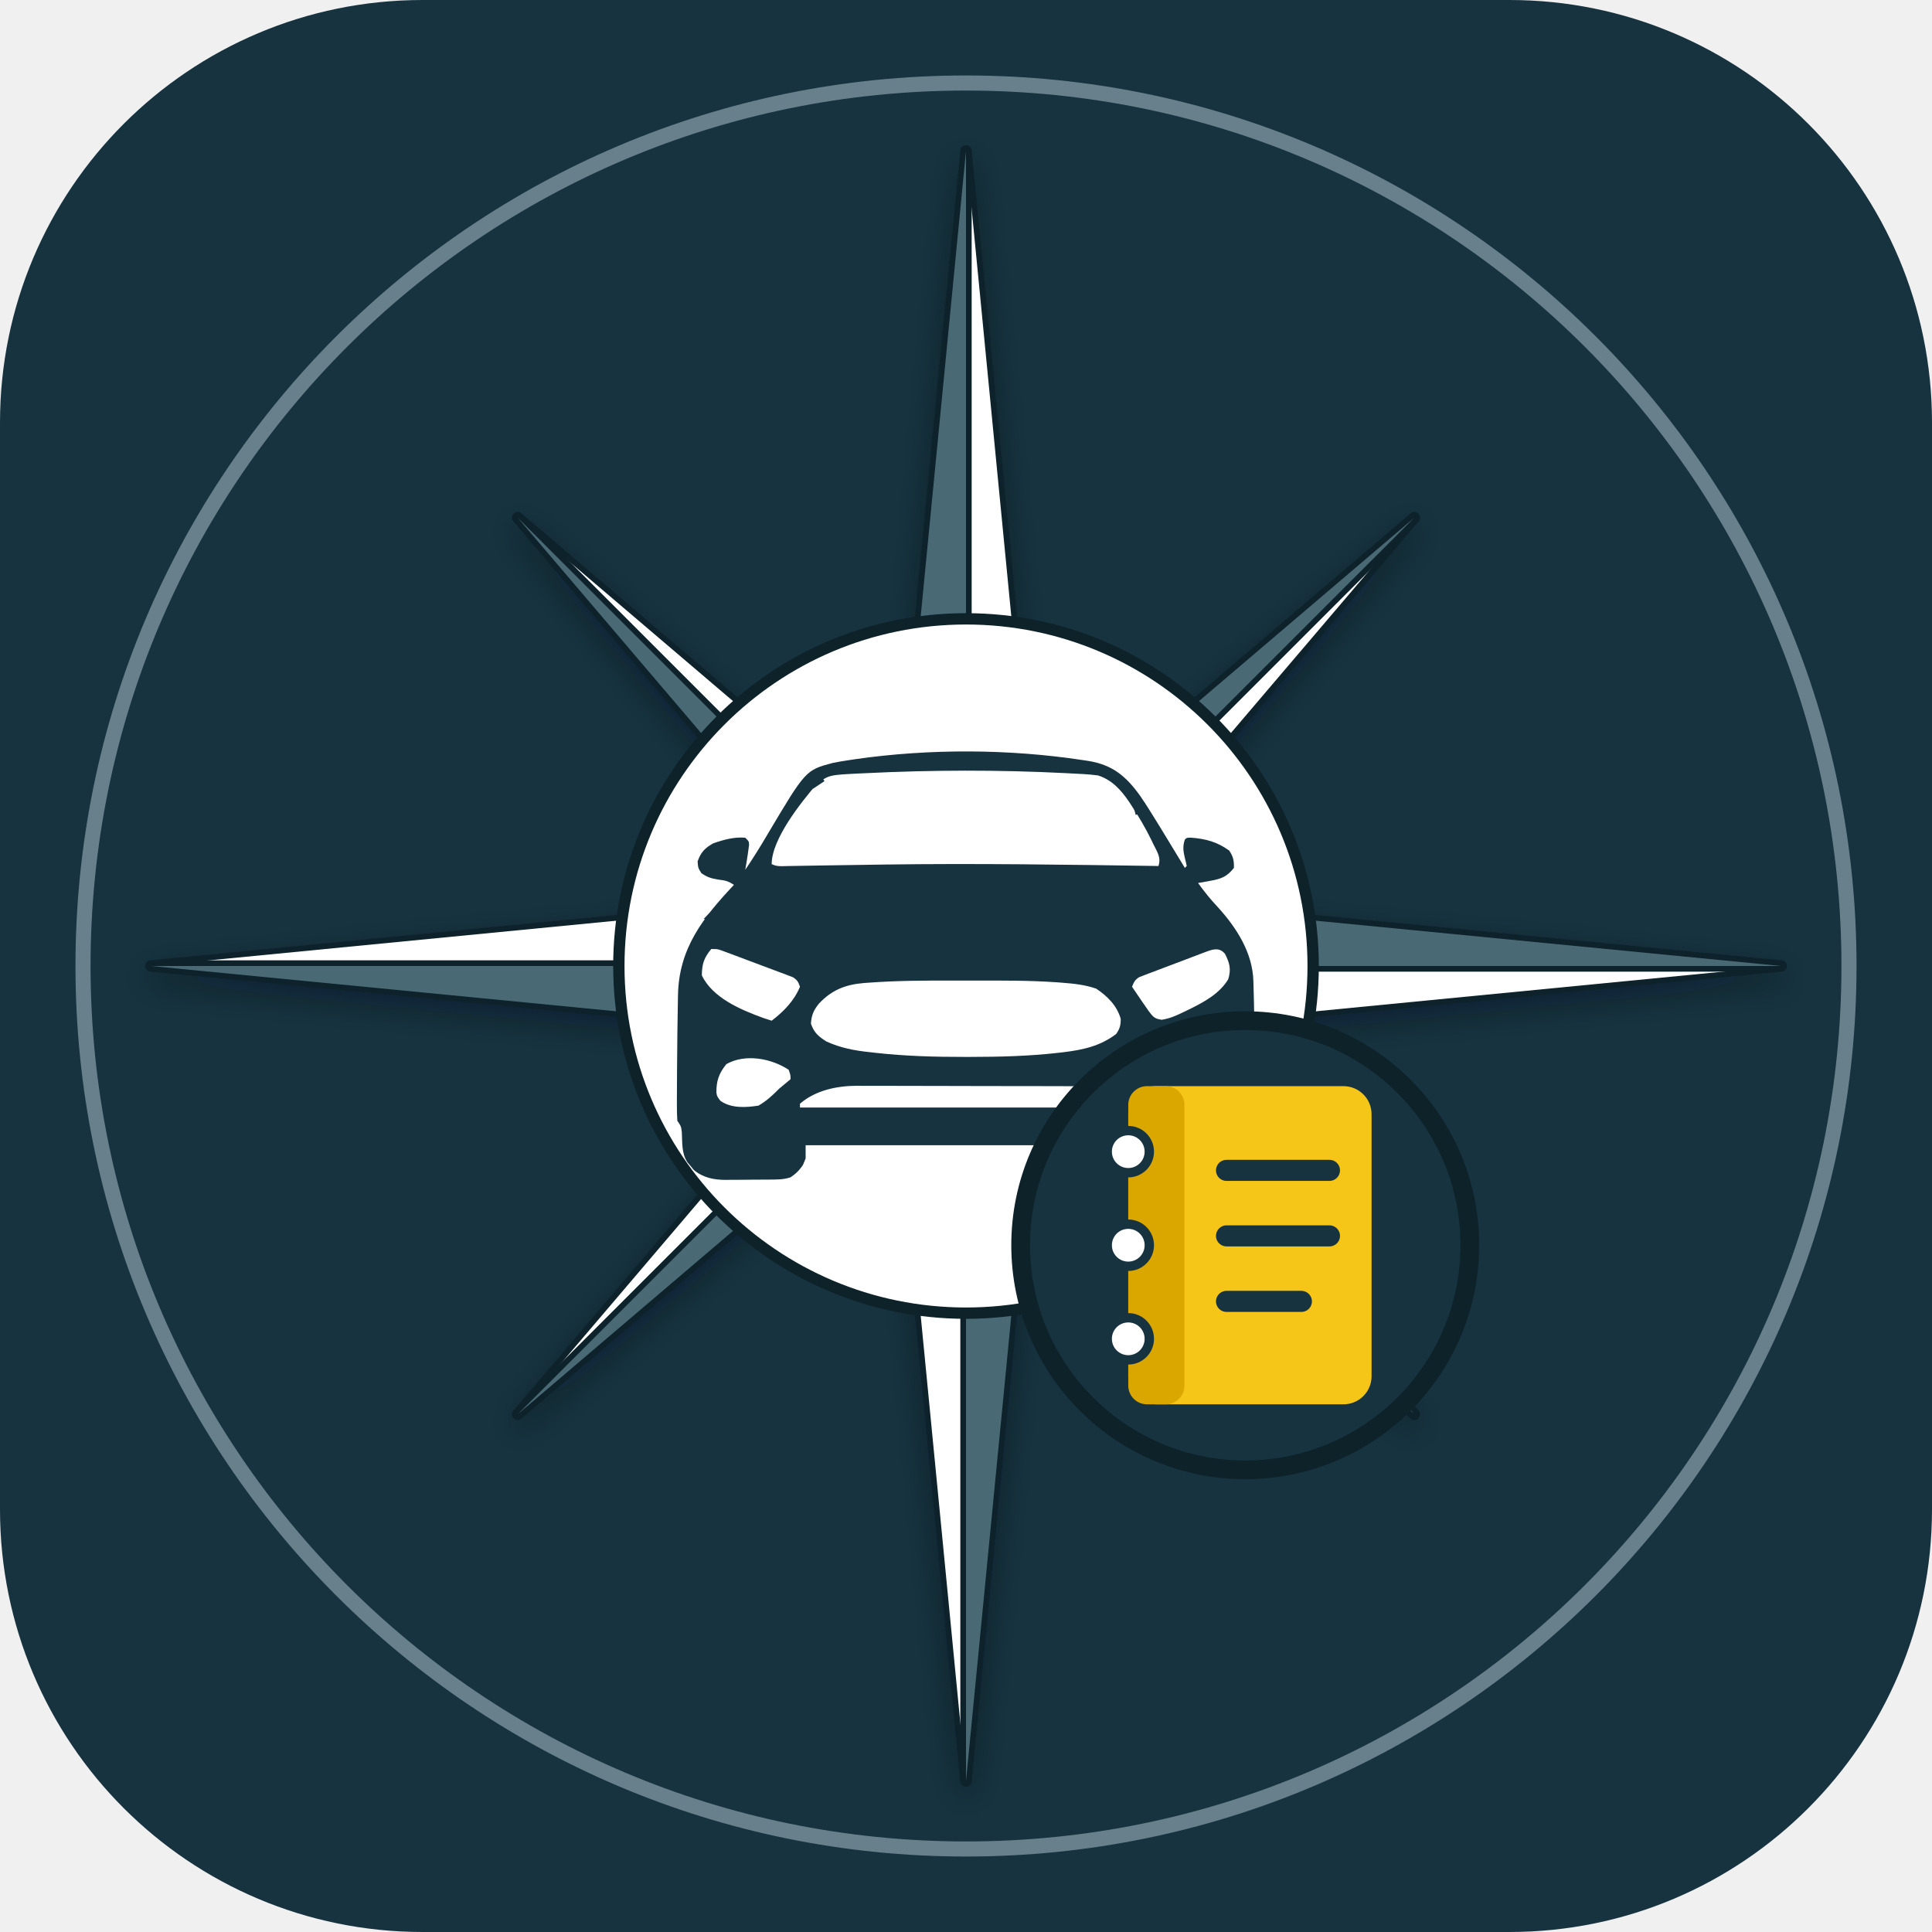
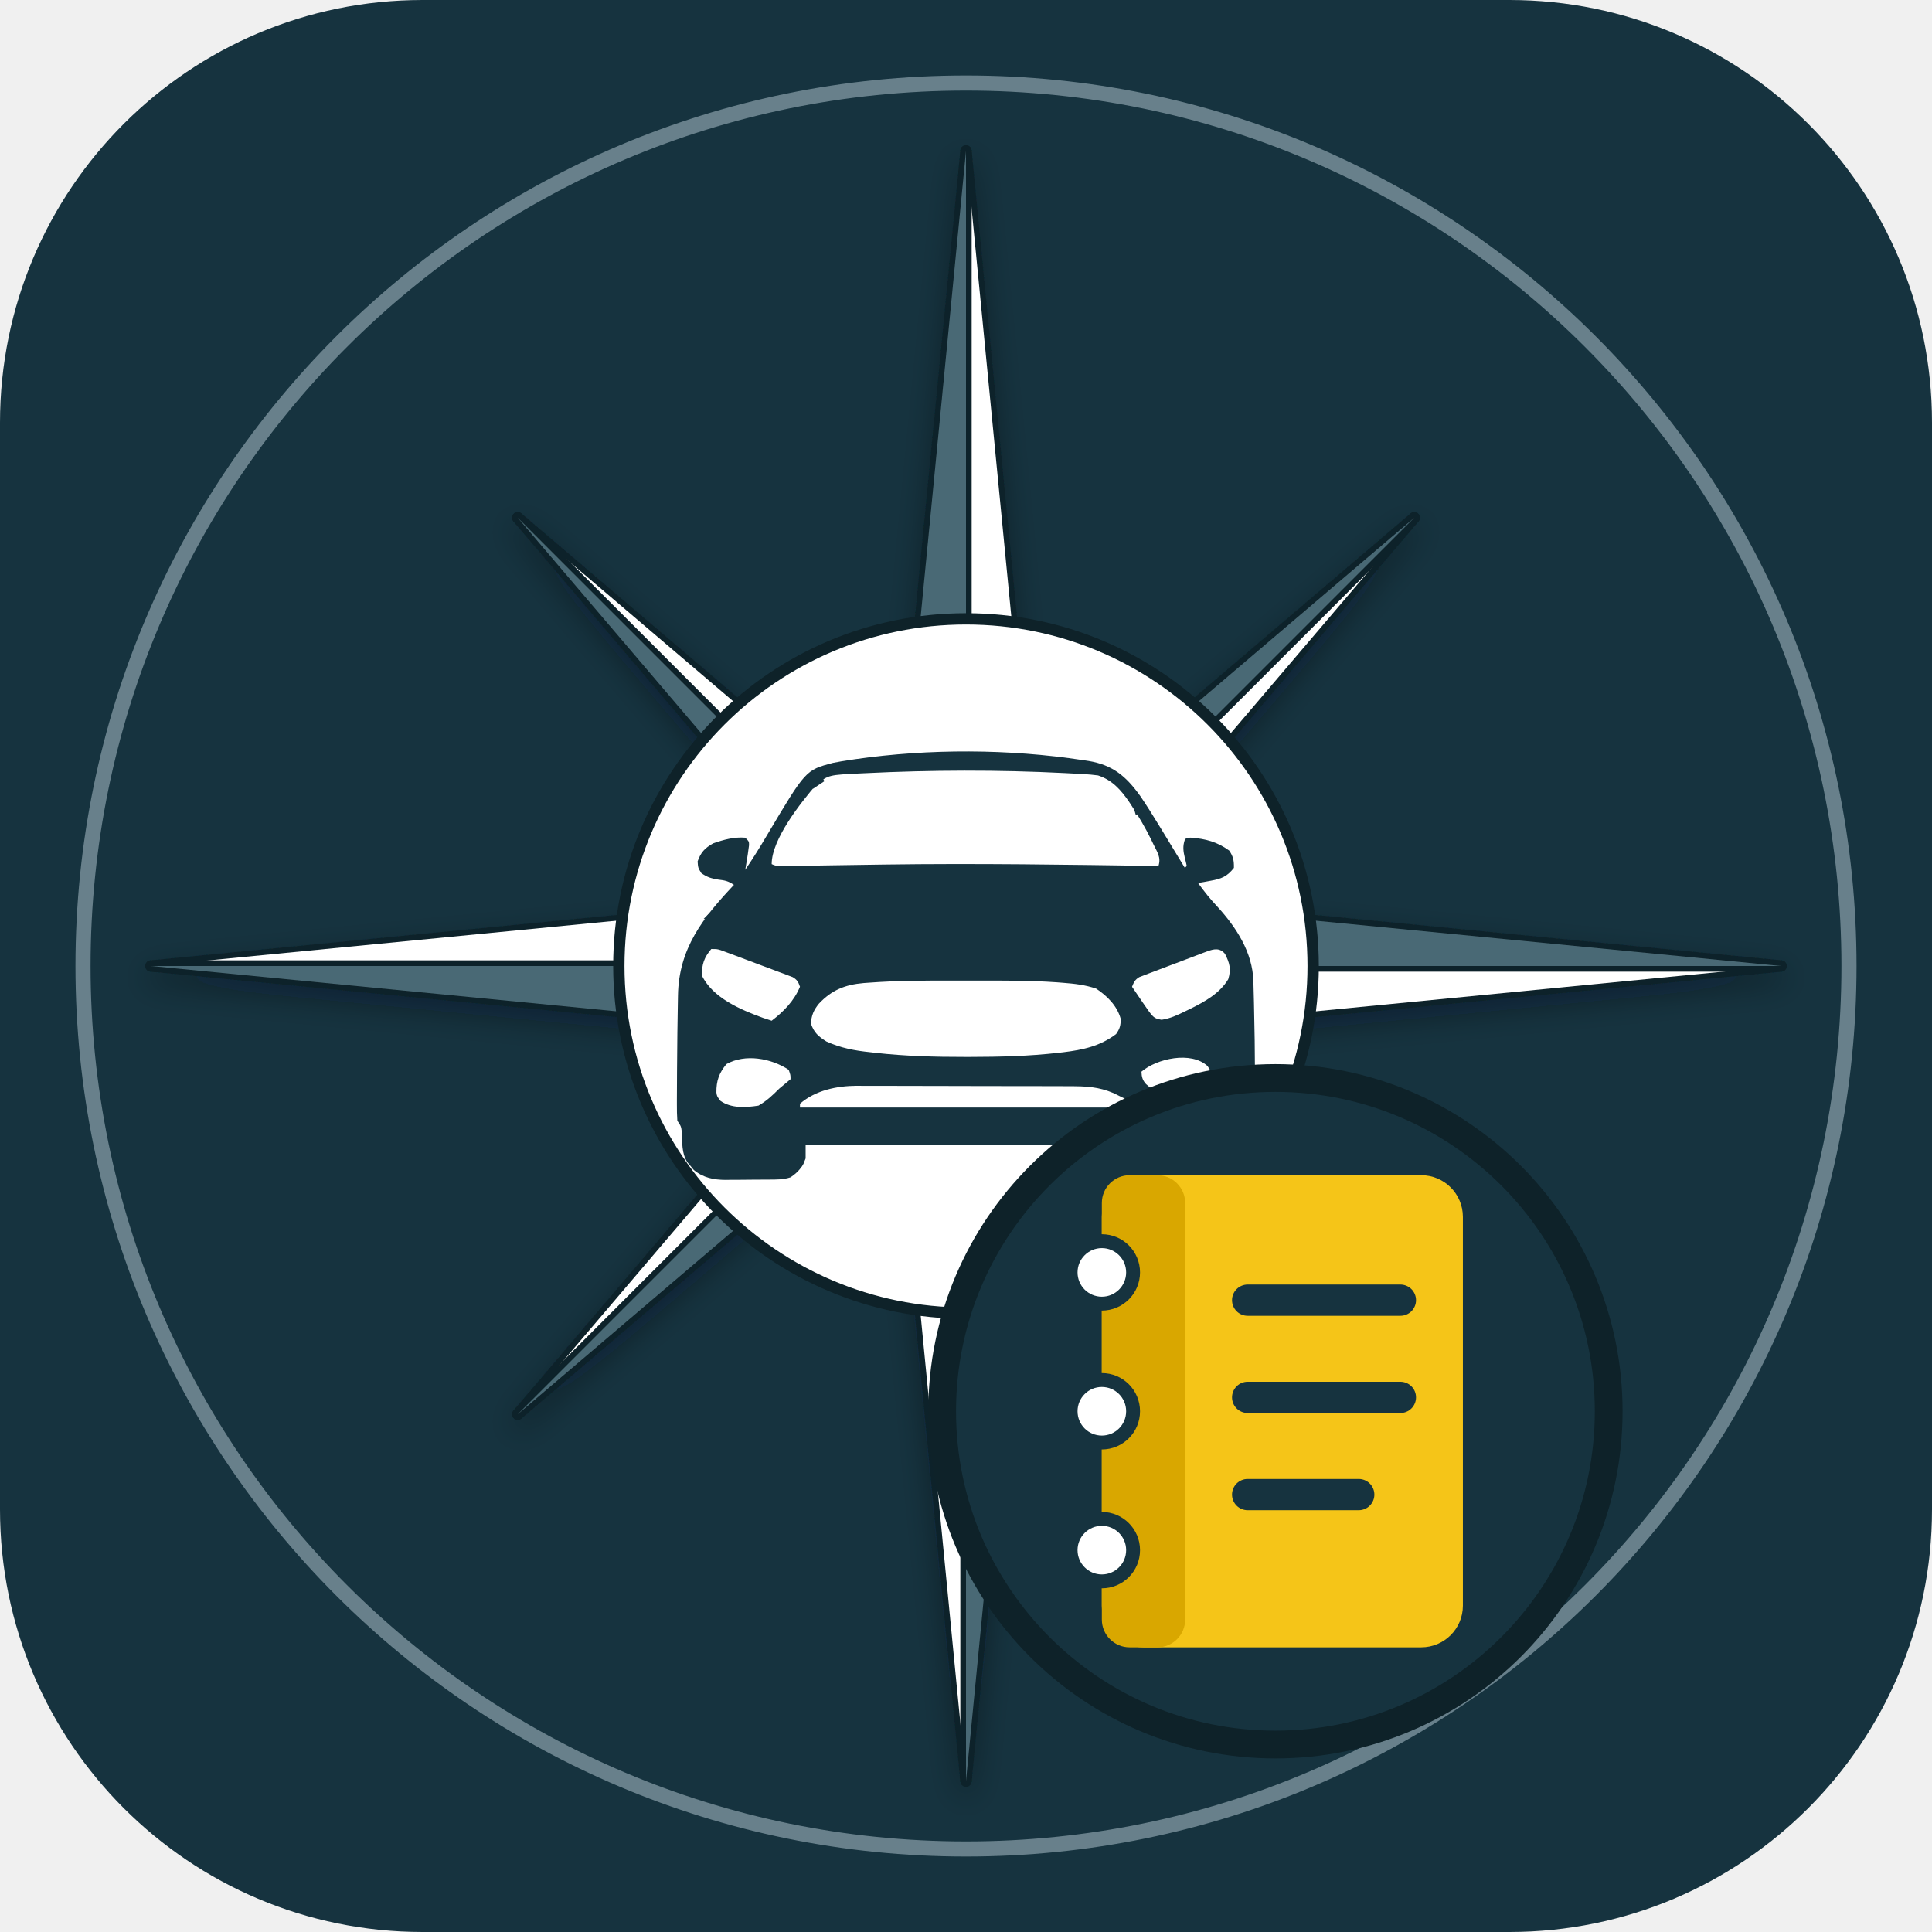
<svg xmlns="http://www.w3.org/2000/svg" viewBox="0 0 512 512">
  <rect width="512" height="512" rx="112" fill="#16333F" />
  <defs>
    <filter id="sombraRosa" x="-40%" y="-40%" width="180%" height="180%">
      <feDropShadow dx="0" dy="3" stdDeviation="4" flood-color="#0A1216" flood-opacity="0.35" />
    </filter>
  </defs>
  <circle cx="256" cy="256" r="234" fill="none" stroke="#9FB4BE" stroke-width="4" opacity="0.6" />
  <g filter="url(#sombraRosa)">
    <g fill="#FFFFFF" stroke="#0E2229" stroke-width="3" stroke-linejoin="round" paint-order="stroke fill">
      <path d="M 256.00 40.00 L 270.01 183.91 L 256.00 216.00 Z" />
      <path d="M 472.00 256.00 L 328.09 270.01 L 296.00 256.00 Z" />
      <path d="M 256.00 472.00 L 241.99 328.09 L 256.00 296.00 Z" />
      <path d="M 40.00 256.00 L 183.91 241.99 L 216.00 256.00 Z" />
      <path d="M 374.79 137.21 L 302.21 222.43 L 284.28 227.72 Z" />
      <path d="M 374.79 374.79 L 289.57 302.21 L 284.28 284.28 Z" />
      <path d="M 137.21 374.79 L 209.79 289.57 L 227.72 284.28 Z" />
      <path d="M 137.21 137.21 L 222.43 209.79 L 227.72 227.72 Z" />
    </g>
    <g fill="#4A6975" stroke="#0E2229" stroke-width="3" stroke-linejoin="round" paint-order="stroke fill">
      <path d="M 256.00 40.00 L 241.99 183.91 L 256.00 216.00 Z" />
      <path d="M 472.00 256.00 L 328.09 241.99 L 296.00 256.00 Z" />
      <path d="M 256.00 472.00 L 270.01 328.09 L 256.00 296.00 Z" />
      <path d="M 40.00 256.00 L 183.91 270.01 L 216.00 256.00 Z" />
      <path d="M 374.79 137.21 L 289.57 209.79 L 284.28 227.72 Z" />
      <path d="M 374.79 374.79 L 302.21 289.57 L 284.28 284.28 Z" />
      <path d="M 137.21 374.79 L 222.43 302.21 L 227.72 284.28 Z" />
      <path d="M 137.21 137.21 L 209.79 222.43 L 227.72 227.72 Z" />
    </g>
  </g>
  <circle cx="256" cy="256" r="92" fill="#FFFFFF" stroke="#0E2229" stroke-width="3" />
  <g transform="translate(256 256) scale(0.5) translate(-370 -370)">
    <path d="M0 0 C0.503 0.075 0.503 0.075 3.049 0.452 C15.782 2.583 22.882 8.512 30.355 18.926 C33.76 23.886 36.919 28.997 40.062 34.125 C40.673 35.12 41.284 36.114 41.914 37.139 C45.989 43.786 50.036 50.449 54.062 57.125 C54.392 56.795 54.723 56.465 55.062 56.125 C54.779 54.697 54.435 53.282 54.062 51.875 C53.212 48.292 52.835 45.695 54.062 42.125 C55.062 41.125 55.062 41.125 57.25 41.105 C65.045 41.679 71.192 43.319 77.562 47.938 C79.727 51.094 80.129 53.308 80.062 57.125 C76.458 61.72 73.418 62.931 67.75 63.938 C66.496 64.171 65.241 64.404 63.949 64.645 C62.997 64.803 62.044 64.962 61.062 65.125 C64.252 69.602 67.6 73.75 71.375 77.75 C81.374 88.711 89.935 101.943 90.379 117.062 C90.4 117.759 90.421 118.456 90.442 119.174 C90.509 121.491 90.568 123.808 90.625 126.125 C90.646 126.921 90.666 127.717 90.687 128.538 C91.021 141.787 91.192 155.039 91.239 168.292 C91.246 170.263 91.257 172.233 91.271 174.203 C91.289 176.971 91.293 179.739 91.293 182.508 C91.3 183.337 91.307 184.167 91.315 185.022 C91.299 188.914 91.272 190.811 89.062 194.125 C88.841 196.202 88.705 198.288 88.625 200.375 C88.13 207.68 87.282 212.354 81.688 217.438 C76.24 221.977 71.121 222.434 64.289 222.426 C63.447 222.43 62.605 222.434 61.738 222.439 C59.961 222.444 58.184 222.445 56.407 222.441 C53.703 222.438 51.001 222.461 48.297 222.486 C46.565 222.489 44.833 222.489 43.102 222.488 C42.3 222.497 41.499 222.507 40.673 222.516 C35.407 222.473 31.744 221.579 27.062 219.125 C25.504 217.328 25.504 217.328 24.625 215.375 C24.317 214.741 24.009 214.107 23.691 213.453 C23.062 211.125 23.062 211.125 23.062 204.125 C-33.038 204.125 -89.137 204.125 -146.938 204.125 C-146.938 206.435 -146.938 208.745 -146.938 211.125 C-148.682 215.807 -150.808 218.337 -154.938 221.125 C-158.73 222.389 -162.308 222.307 -166.262 222.328 C-167.082 222.334 -167.902 222.34 -168.747 222.345 C-170.485 222.355 -172.222 222.361 -173.96 222.365 C-176.598 222.375 -179.235 222.406 -181.873 222.438 C-183.565 222.444 -185.257 222.449 -186.949 222.453 C-187.73 222.465 -188.51 222.478 -189.314 222.491 C-195.607 222.465 -201.244 221.375 -206.215 217.223 C-206.489 216.887 -206.489 216.887 -207.875 215.188 C-208.441 214.518 -209.007 213.849 -209.59 213.16 C-212.755 208.38 -212.262 202.683 -212.559 197.121 C-212.938 194.125 -212.938 194.125 -214.938 191.125 C-215.124 188.208 -215.193 185.389 -215.168 182.473 C-215.168 181.597 -215.168 180.722 -215.168 179.82 C-215.165 176.942 -215.146 174.065 -215.125 171.188 C-215.116 169.2 -215.107 167.213 -215.099 165.225 C-215.067 159.191 -215.006 153.158 -214.938 147.125 C-214.933 146.668 -214.933 146.668 -214.908 144.354 C-214.853 139.334 -214.778 134.315 -214.672 129.295 C-214.641 127.782 -214.614 126.269 -214.592 124.756 C-214.198 99.851 -201.372 83.573 -184.938 66.125 C-188.103 64.015 -189.628 63.772 -193.312 63.312 C-197.117 62.656 -198.913 62.141 -202.188 59.938 C-203.938 57.125 -203.938 57.125 -204.188 53.688 C-202.501 48.881 -200.366 46.606 -195.938 44.125 C-190.472 42.204 -184.771 40.62 -178.938 41.125 C-176.938 43.125 -176.938 43.125 -176.926 45.078 C-177.033 45.836 -177.14 46.594 -177.25 47.375 C-177.358 48.173 -177.467 48.971 -177.578 49.793 C-178.007 52.575 -178.44 55.354 -178.938 58.125 C-174.778 52.026 -170.922 45.804 -167.188 39.438 C-146.889 5.283 -146.889 5.283 -132.448 1.467 C-129.598 0.894 -126.751 0.426 -123.875 0 C-123.334 -0.082 -123.334 -0.082 -120.594 -0.499 C-81.319 -6.121 -39.21 -5.963 0 0 Z M-115.375 6.938 C-116.142 6.972 -116.908 7.007 -117.698 7.043 C-134.627 7.851 -134.627 7.851 -141.082 12.754 C-149.308 22.29 -164.938 41.843 -164.938 55.125 C-162.109 56.539 -159.798 56.201 -156.635 56.147 C-155.984 56.137 -155.333 56.128 -154.662 56.118 C-152.484 56.084 -150.307 56.044 -148.129 56.004 C-146.591 55.979 -145.053 55.956 -143.516 55.932 C-140.23 55.881 -136.943 55.828 -133.657 55.773 C-124.989 55.628 -116.321 55.508 -107.652 55.387 C-106.789 55.375 -105.925 55.362 -105.036 55.35 C-56.663 54.672 -8.305 55.413 40.062 56.125 C41.584 51.559 39.396 48.75 37.375 44.562 C36.974 43.726 36.572 42.889 36.159 42.027 C33.118 35.875 29.711 30.042 25.938 24.312 C25.699 23.946 25.699 23.946 24.49 22.09 C20.202 15.787 15.471 10.532 8.062 8.125 C2.969 7.441 -2.181 7.258 -7.312 7 C-8.111 6.958 -8.909 6.917 -9.732 6.874 C-44.787 5.107 -80.321 5.2 -115.375 6.938 Z M-196.938 100.125 C-200.825 104.699 -201.938 108.266 -201.938 114.125 C-196.212 126.053 -181.318 132.314 -169.5 136.625 C-167.983 137.137 -166.464 137.643 -164.938 138.125 C-158.602 133.303 -153.023 127.589 -149.938 120.125 C-150.783 117.597 -151.448 116.419 -153.752 115.037 C-154.485 114.761 -155.218 114.486 -155.972 114.202 C-156.803 113.882 -157.634 113.562 -158.491 113.232 C-158.94 113.068 -158.94 113.068 -161.215 112.234 C-162.137 111.885 -163.059 111.535 -164.01 111.175 C-165.96 110.439 -167.913 109.71 -169.868 108.987 C-172.865 107.879 -175.854 106.75 -178.842 105.617 C-180.737 104.905 -182.632 104.194 -184.527 103.484 C-185.424 103.147 -186.321 102.81 -187.245 102.462 C-188.08 102.154 -188.914 101.847 -189.773 101.53 C-190.507 101.258 -191.24 100.986 -191.996 100.706 C-193.938 100.125 -193.938 100.125 -196.938 100.125 Z M65.785 101.417 C64.951 101.724 64.116 102.032 63.257 102.349 C62.365 102.691 61.473 103.034 60.555 103.387 C60.094 103.56 60.094 103.56 57.761 104.438 C55.814 105.175 53.869 105.918 51.926 106.666 C48.948 107.808 45.961 108.924 42.973 110.037 C41.083 110.756 39.193 111.477 37.305 112.199 C36.409 112.532 35.513 112.864 34.59 113.207 C34.176 113.368 34.176 113.368 32.082 114.186 C31.717 114.325 31.717 114.325 29.871 115.03 C27.624 116.39 27.021 117.721 26.062 120.125 C27.474 122.212 28.891 124.295 30.312 126.375 C30.708 126.962 31.104 127.548 31.512 128.152 C37.453 136.821 37.453 136.821 41.73 137.629 C46.379 136.926 50.175 135.121 54.375 133.062 C55.22 132.654 56.065 132.246 56.936 131.825 C64.578 128.039 72.55 123.646 77.062 116.125 C78.694 110.721 77.785 107.57 75.363 102.727 C72.644 99.378 69.482 100.029 65.785 101.417 Z M-113.25 117.953 C-113.742 117.988 -113.742 117.988 -116.229 118.163 C-126.004 119.016 -133.152 121.875 -139.938 129.125 C-142.66 132.497 -143.893 135.274 -144.125 139.688 C-142.469 144.482 -140.156 146.456 -135.938 149.125 C-128.408 152.573 -120.935 153.976 -112.75 154.812 C-111.741 154.929 -110.733 155.046 -109.693 155.166 C-94.003 156.909 -78.395 157.329 -62.625 157.312 C-61.661 157.312 -60.696 157.312 -59.703 157.312 C-44.045 157.291 -28.51 156.917 -12.938 155.125 C-12.493 155.074 -12.493 155.074 -10.247 154.816 C0.126 153.548 9.128 151.612 17.625 145.188 C19.618 142.328 20.062 140.633 20.062 137.125 C18.132 130.181 12.95 125.025 7.062 121.125 C1.25 119.116 -4.45 118.493 -10.562 118.016 C-11.637 117.932 -12.711 117.847 -13.817 117.761 C-28.217 116.756 -42.639 116.823 -57.066 116.864 C-61.123 116.876 -65.18 116.869 -69.237 116.857 C-83.927 116.822 -98.592 116.863 -113.25 117.953 Z M-188.938 161.125 C-192.854 165.945 -194.295 169.951 -194.227 176.188 C-193.938 178.125 -193.938 178.125 -192.125 180.562 C-186.376 184.669 -178.638 184.168 -171.938 183.125 C-167.653 180.69 -164.395 177.606 -160.938 174.125 C-159.721 173.089 -158.495 172.064 -157.25 171.062 C-156.487 170.423 -155.724 169.784 -154.938 169.125 C-154.938 166.875 -154.938 166.875 -155.938 164.125 C-165.153 158.039 -178.962 155.49 -188.938 161.125 Z M31.062 165.125 C31.148 167.836 31.598 169.607 33.425 171.646 C35.241 173.283 37.1 174.838 39 176.375 C39.646 176.916 40.293 177.458 40.959 178.016 C45.951 182.163 48.799 183.325 55.375 183.375 C56.691 183.401 58.007 183.427 59.363 183.453 C64.203 183.024 66.682 181.505 70.062 178.125 C70.714 171.828 69.71 167.349 66.062 162.125 C57.318 154.152 39.254 158.138 31.062 165.125 Z M-149.938 182.125 C-149.938 182.785 -149.938 183.445 -149.938 184.125 C-91.857 184.125 -33.777 184.125 26.062 184.125 C25.062 181.125 25.062 181.125 22.586 179.59 C21.547 179.086 20.508 178.582 19.438 178.062 C18.414 177.556 17.39 177.049 16.336 176.527 C8.368 173.114 1.597 172.828 -7.026 172.834 C-7.68 172.831 -7.68 172.831 -10.99 172.814 C-14.565 172.797 -18.14 172.792 -21.714 172.79 C-23.953 172.789 -26.192 172.785 -28.431 172.779 C-36.258 172.761 -44.085 172.753 -51.912 172.754 C-59.181 172.756 -66.45 172.735 -73.719 172.703 C-79.981 172.677 -86.243 172.666 -92.505 172.667 C-96.235 172.668 -99.966 172.662 -103.696 172.641 C-107.865 172.618 -112.033 172.627 -116.202 172.639 C-117.419 172.628 -118.637 172.617 -119.891 172.605 C-130.479 172.682 -141.674 174.979 -149.938 182.125 Z " fill="#16333F" transform="translate(431.9375,260.875)" />
    <path d="M0 0 C13.86 0 27.72 0 42 0 C42.165 0.33 42.165 0.33 43 2 C39.686 3.657 35.986 3.142 32.344 3.133 C31.915 3.133 31.915 3.133 29.744 3.136 C27.928 3.136 26.112 3.135 24.296 3.13 C21.511 3.125 18.726 3.13 15.941 3.137 C14.18 3.136 12.418 3.135 10.656 3.133 C9.82 3.135 8.983 3.137 8.121 3.139 C2.23 3.115 2.23 3.115 0 2 C0 1.34 0 0.68 0 0 Z " fill="#16333F" transform="translate(464,480)" />
    <path d="M0 0 C4 2 4 2 6 5 C4.02 6.32 2.04 7.64 0 9 C-0.99 8.34 -1.98 7.68 -3 7 C-3.99 7 -4.98 7 -6 7 C-4.02 4.69 -2.04 2.38 0 0 Z " fill="#16333F" transform="translate(289,267)" />
    <path d="M0 0 C1.65 1.65 3.3 3.3 5 5 C2.667 9.667 2.667 9.667 0 11 C-0.66 8.69 -1.32 6.38 -2 4 C-1.01 3.67 -0.02 3.34 1 3 C0.67 2.01 0.34 1.02 0 0 Z " fill="#16333F" transform="translate(460,279)" />
    <path d="M0 0 C0.33 0 0.66 0 1 0 C1.081 1.603 1.139 3.208 1.188 4.812 C1.205 5.259 1.205 5.259 1.293 7.52 C0.951 10.416 0.246 11.226 -2 13 C-2 11.02 -2 9.04 -2 7 C-1.67 7 -1.34 7 -1 7 C-0.67 4.69 -0.34 2.38 0 0 Z " fill="#16333F" transform="translate(283,465)" />
    <path d="M0 0 C0 3 0 3 -2 5.188 C-2.66 5.786 -3.32 6.384 -4 7 C-4.99 6.67 -5.98 6.34 -7 6 C-2.25 1.125 -2.25 1.125 0 0 Z " fill="#16333F" transform="translate(238,339)" />
    <path d="M0 0 C3.367 1.393 4.986 2.979 7 6 C4 6 4 6 1.812 4.125 C0 2 0 2 0 0 Z " fill="#16333F" transform="translate(491,327)" />
    <path d="M0 0 C2.799 2.528 4.458 4.204 5 8 C3.062 7.375 3.062 7.375 1 6 C0.25 2.875 0.25 2.875 0 0 Z " fill="#16333F" transform="translate(473,299)" />
  </g>
-   <g transform="translate(330 330) scale(0.62) translate(-392 -392)">
+   <g transform="translate(338 374) scale(0.92) translate(-392 -392)">
    <circle cx="392" cy="392" r="96" fill="#16333F" stroke="#0E2229" stroke-width="8" />
    <rect x="342" y="324" width="104" height="136" rx="12" fill="#F5C518" />
    <rect x="342" y="324" width="24" height="136" rx="8" fill="#D9A700" />
    <g fill="none" stroke="#16333F" stroke-width="9" stroke-linecap="round">
      <path d="M384 360 L428 360" />
      <path d="M384 388 L428 388" />
      <path d="M384 416 L416 416" />
    </g>
    <g fill="#FFFFFF" stroke="#16333F" stroke-width="4">
      <circle cx="342" cy="352" r="9" />
      <circle cx="342" cy="392" r="9" />
      <circle cx="342" cy="432" r="9" />
    </g>
  </g>
</svg>
